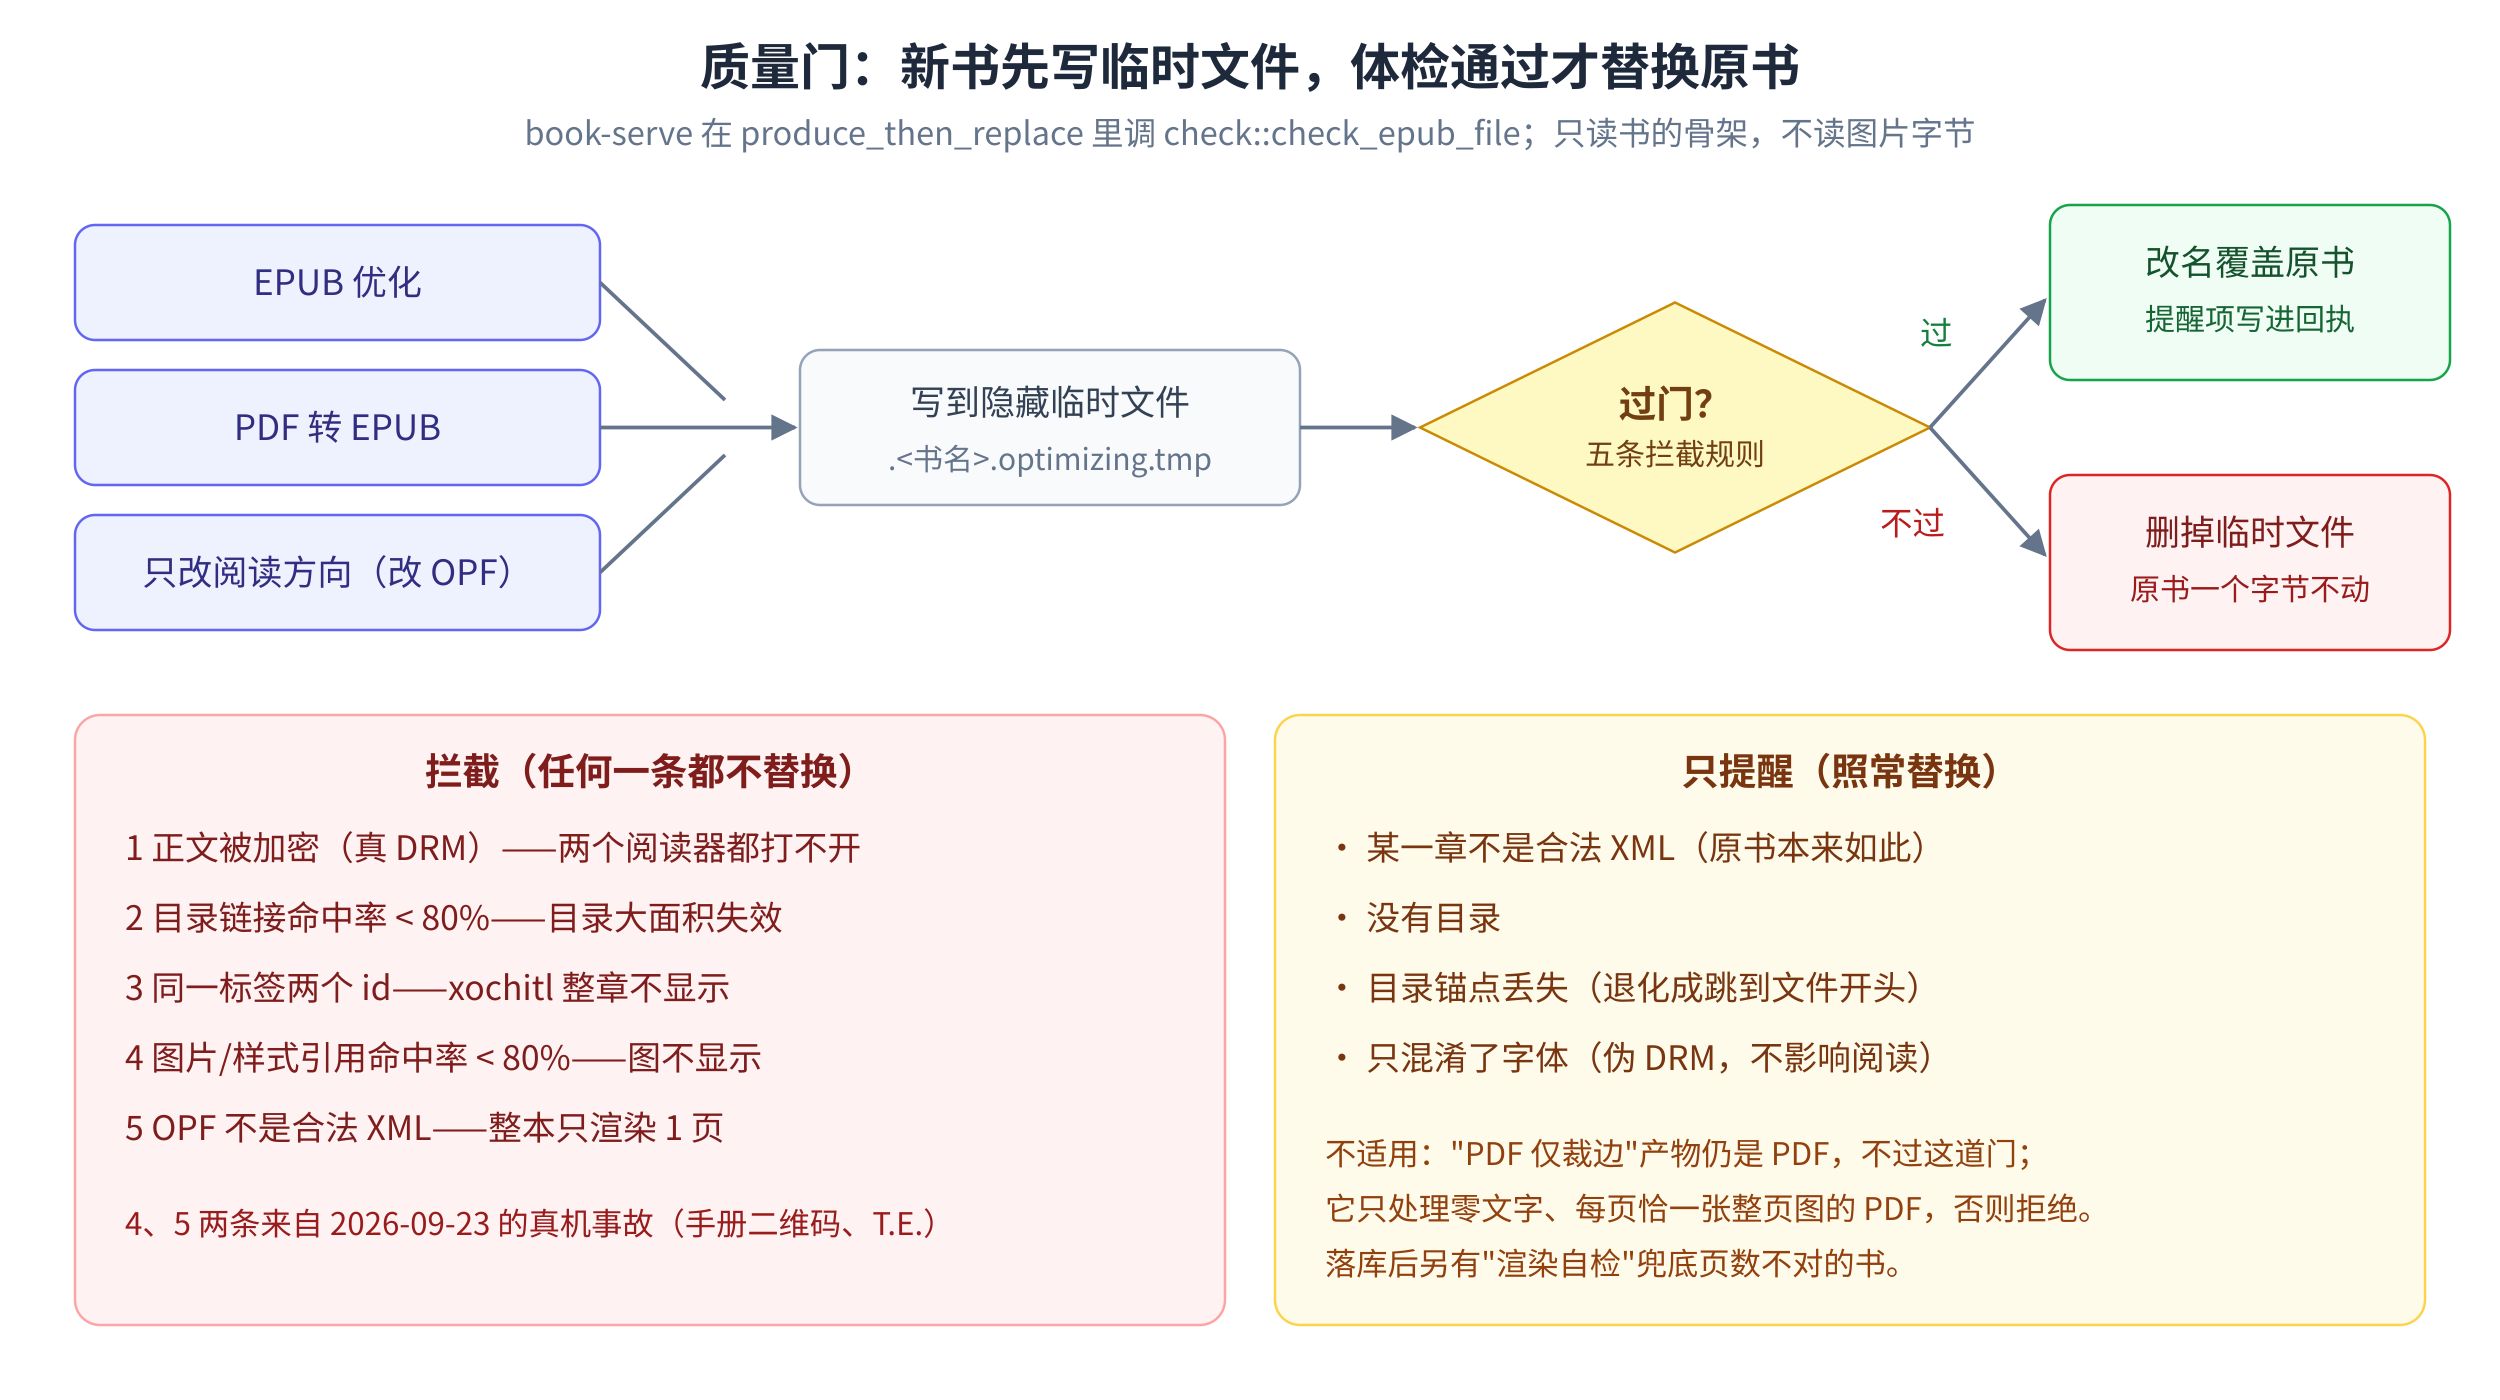
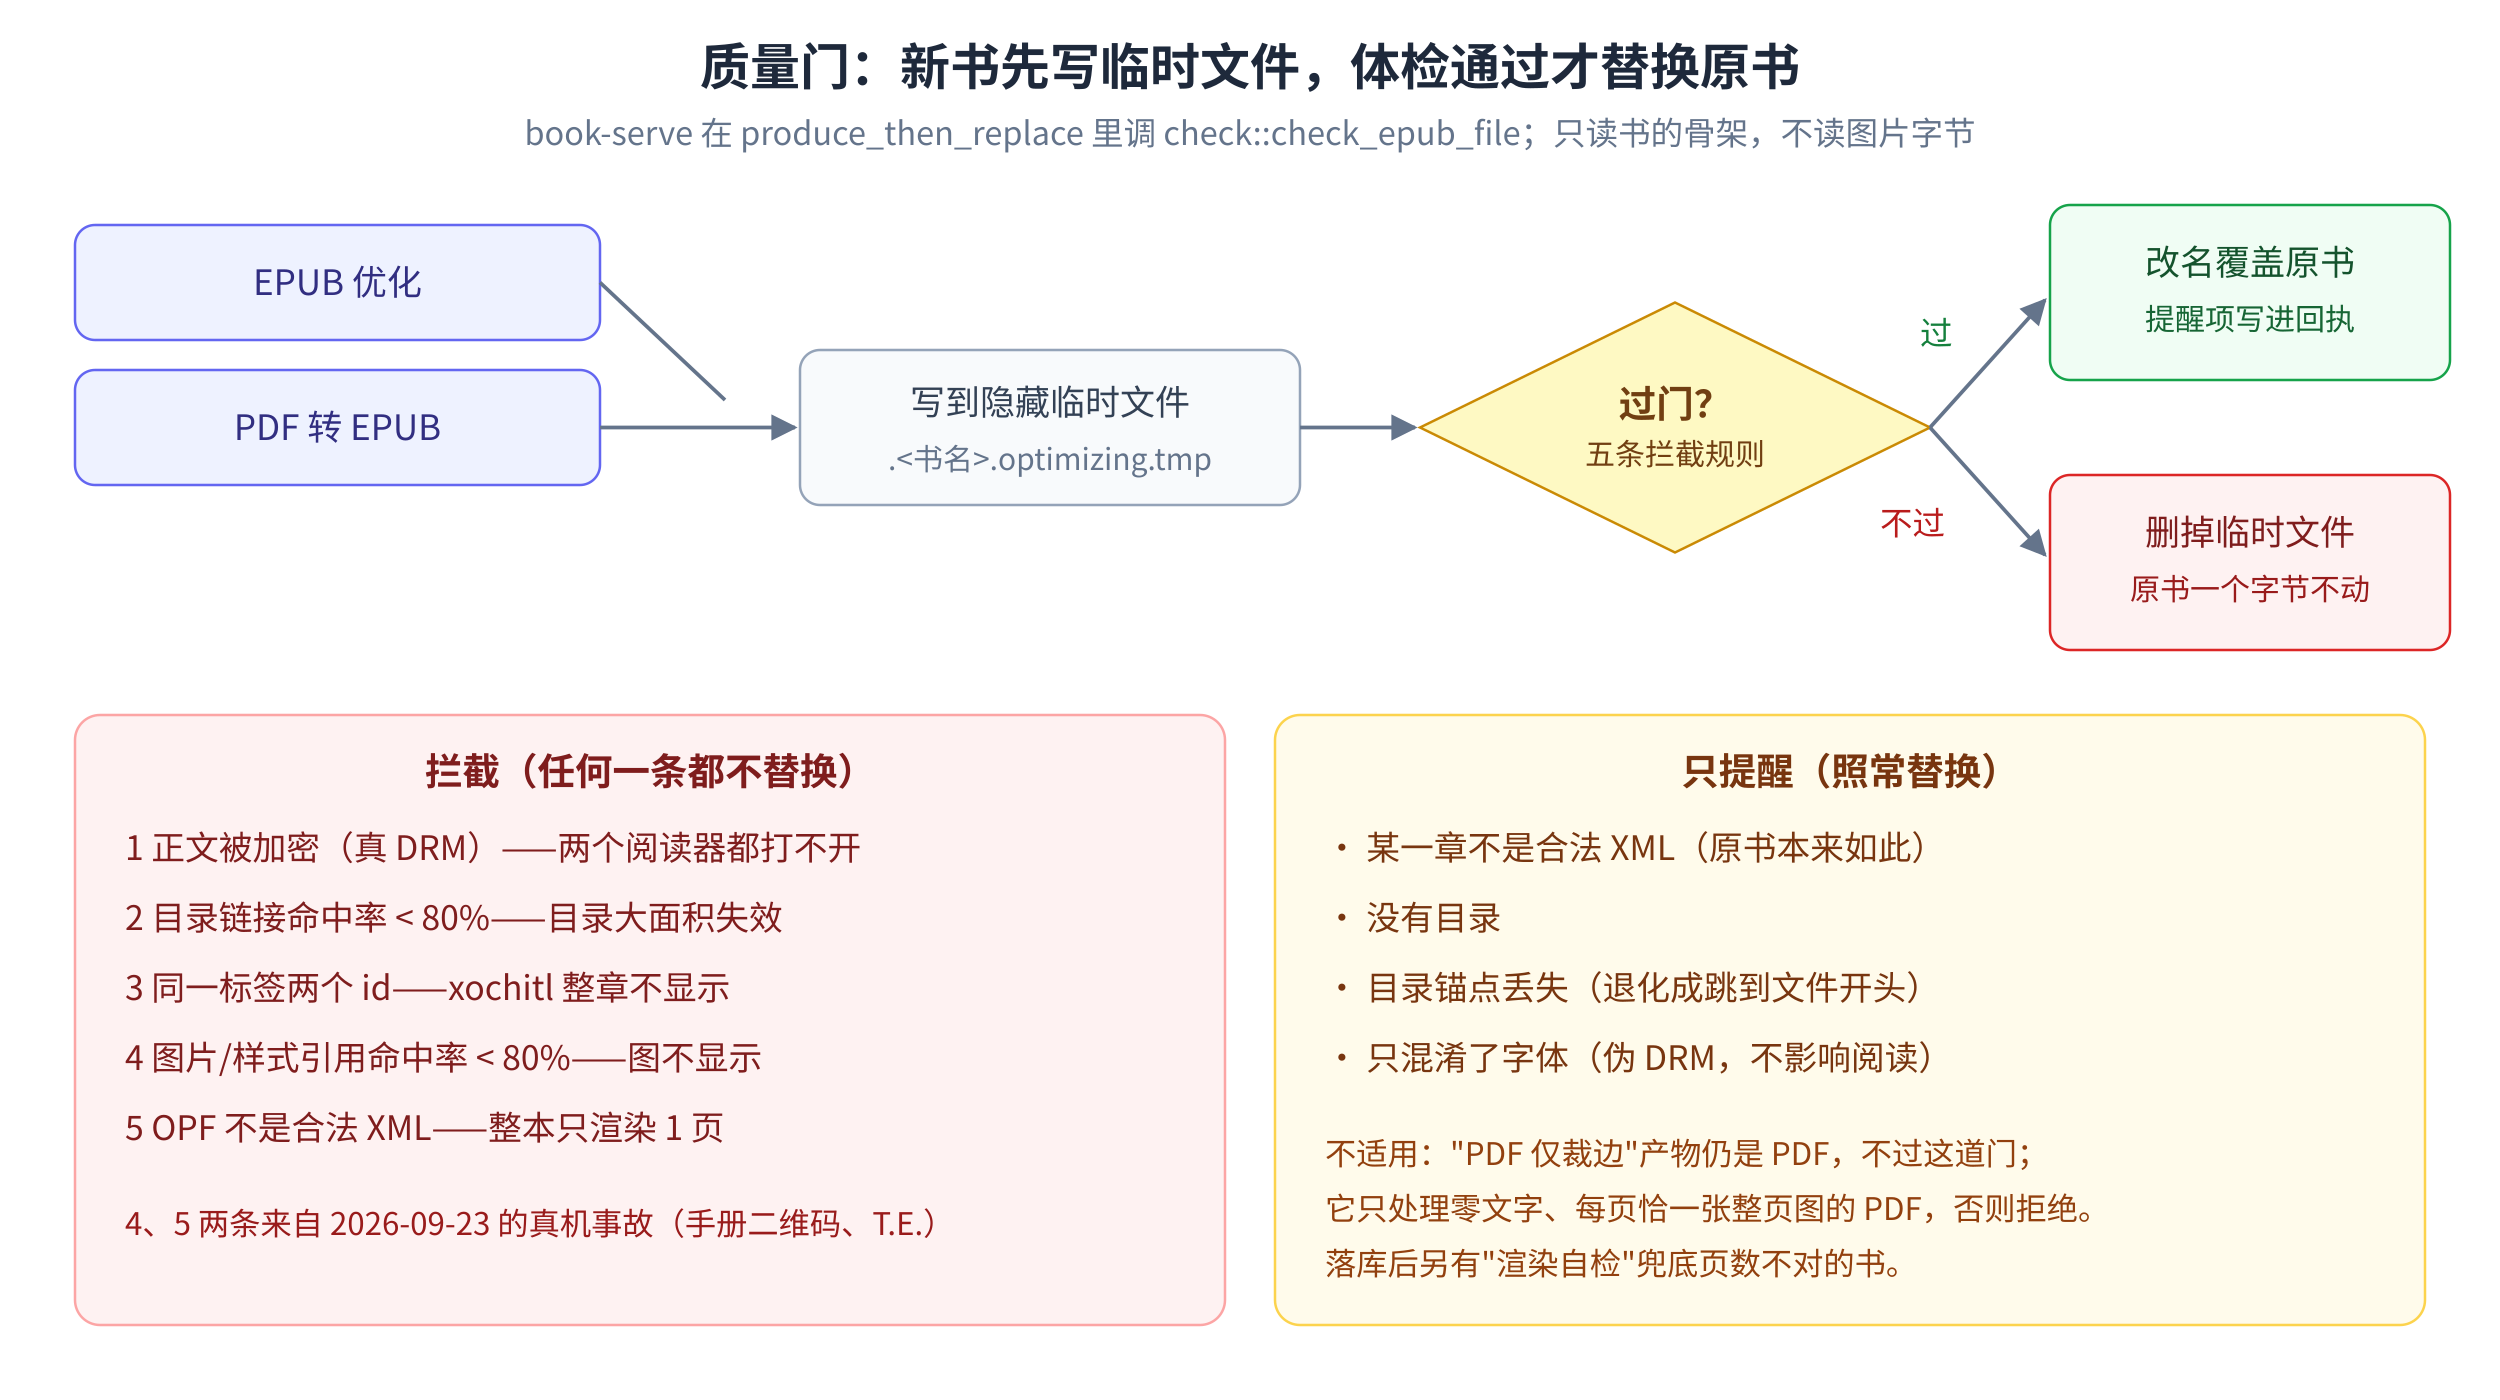
<svg xmlns="http://www.w3.org/2000/svg" viewBox="0 0 1000 560" font-family="Noto Sans CJK SC, sans-serif">
  <defs>
    <marker id="a" viewBox="0 0 10 10" refX="9" refY="5" markerWidth="7" markerHeight="7" orient="auto-start-reverse">
      <path d="M0,0 L10,5 L0,10 z" fill="#64748b" />
    </marker>
  </defs>
  <rect width="1000" height="560" fill="#ffffff" />
  <text x="500" y="34" text-anchor="middle" font-size="20" font-weight="bold" fill="#1e293b">质量门：新书先写临时文件，体检通过才替换原书</text>
  <text x="500" y="58" text-anchor="middle" font-size="13" fill="#64748b">book-serve 在 produce_then_replace 里调 check::check_epub_file；只读书的骨架，不读图片字节</text>
  <rect x="30" y="90" width="210" height="46" rx="8" fill="#eef2ff" stroke="#6366f1" />
  <text x="135" y="118" text-anchor="middle" font-size="14" fill="#312e81">EPUB 优化</text>
  <rect x="30" y="148" width="210" height="46" rx="8" fill="#eef2ff" stroke="#6366f1" />
  <text x="135" y="176" text-anchor="middle" font-size="14" fill="#312e81">PDF 转 EPUB</text>
-   <rect x="30" y="206" width="210" height="46" rx="8" fill="#eef2ff" stroke="#6366f1" />
-   <text x="135" y="234" text-anchor="middle" font-size="14" fill="#312e81">只改阅读方向（改 OPF）</text>
  <line x1="240" y1="113" x2="290" y2="160" stroke="#64748b" stroke-width="1.5" />
  <line x1="240" y1="171" x2="290" y2="171" stroke="#64748b" stroke-width="1.5" />
-   <line x1="240" y1="229" x2="290" y2="182" stroke="#64748b" stroke-width="1.5" />
  <line x1="290" y1="171" x2="318" y2="171" stroke="#64748b" stroke-width="1.5" marker-end="url(#a)" />
  <rect x="320" y="140" width="200" height="62" rx="8" fill="#f8fafc" stroke="#94a3b8" />
  <text x="420" y="166" text-anchor="middle" font-size="14" fill="#334155">写到隐藏临时文件</text>
  <text x="420" y="188" text-anchor="middle" font-size="12" fill="#64748b">.&lt;书名&gt;.optimizing.tmp</text>
  <line x1="520" y1="171" x2="566" y2="171" stroke="#64748b" stroke-width="1.5" marker-end="url(#a)" />
  <polygon points="670,121 772,171 670,221 568,171" fill="#fef9c3" stroke="#ca8a04" />
  <text x="670" y="167" text-anchor="middle" font-size="15" font-weight="bold" fill="#713f12">过门？</text>
  <text x="670" y="186" text-anchor="middle" font-size="12" fill="#713f12">五条拦截规则</text>
  <line x1="772" y1="171" x2="818" y2="120" stroke="#64748b" stroke-width="1.5" marker-end="url(#a)" />
  <text x="768" y="138" font-size="13" fill="#15803d">过</text>
  <line x1="772" y1="171" x2="818" y2="222" stroke="#64748b" stroke-width="1.5" marker-end="url(#a)" />
  <text x="752" y="214" font-size="13" fill="#b91c1c">不过</text>
  <rect x="820" y="82" width="160" height="70" rx="8" fill="#f0fdf4" stroke="#16a34a" />
  <text x="900" y="110" text-anchor="middle" font-size="14" fill="#14532d">改名覆盖原书</text>
  <text x="900" y="132" text-anchor="middle" font-size="12" fill="#166534">提醒项写进回执</text>
  <rect x="820" y="190" width="160" height="70" rx="8" fill="#fef2f2" stroke="#dc2626" />
  <text x="900" y="218" text-anchor="middle" font-size="14" fill="#7f1d1d">删掉临时文件</text>
  <text x="900" y="240" text-anchor="middle" font-size="12" fill="#991b1b">原书一个字节不动</text>
  <rect x="30" y="286" width="460" height="244" rx="10" fill="#fef2f2" stroke="#fca5a5" />
  <text x="260" y="314" text-anchor="middle" font-size="15" font-weight="bold" fill="#7f1d1d">拦截（任何一条都不替换）</text>
  <text x="50" y="344" font-size="13.5" fill="#7f1d1d">1  正文被加密（真 DRM）——两个阅读器都打不开</text>
  <text x="50" y="372" font-size="13.5" fill="#7f1d1d">2  目录链接命中率 &lt; 80%——目录大面积失效</text>
  <text x="50" y="400" font-size="13.5" fill="#7f1d1d">3  同一标签两个 id——xochitl 整章不显示</text>
  <text x="50" y="428" font-size="13.5" fill="#7f1d1d">4  图片/样式引用命中率 &lt; 80%——图不显示</text>
  <text x="50" y="456" font-size="13.5" fill="#7f1d1d">5  OPF 不是合法 XML——整本只渲染 1 页</text>
  <text x="50" y="494" font-size="12.5" fill="#991b1b">4、5 两条来自 2026-09-23 的真机事故（手册二维码、T.E.）</text>
  <rect x="510" y="286" width="460" height="244" rx="10" fill="#fffbeb" stroke="#fcd34d" />
  <text x="740" y="314" text-anchor="middle" font-size="15" font-weight="bold" fill="#78350f">只提醒（照常替换）</text>
  <text x="530" y="344" font-size="13.5" fill="#78350f">·  某一章不是合法 XML（原书本来如此）</text>
  <text x="530" y="372" font-size="13.5" fill="#78350f">·  没有目录</text>
  <text x="530" y="400" font-size="13.5" fill="#78350f">·  目录锚点丢失（退化成跳到文件开头）</text>
  <text x="530" y="428" font-size="13.5" fill="#78350f">·  只混淆了字体（伪 DRM，不影响阅读）</text>
  <text x="530" y="466" font-size="12.5" fill="#92400e">不适用："PDF 仅裁边"产物仍是 PDF，不过这道门；</text>
  <text x="530" y="488" font-size="12.5" fill="#92400e">它只处理零文字、每页恰一张整页图的 PDF，否则拒绝。</text>
  <text x="530" y="510" font-size="12.5" fill="#92400e">落库后另有"渲染自检"兜底页数不对的书。</text>
</svg>
